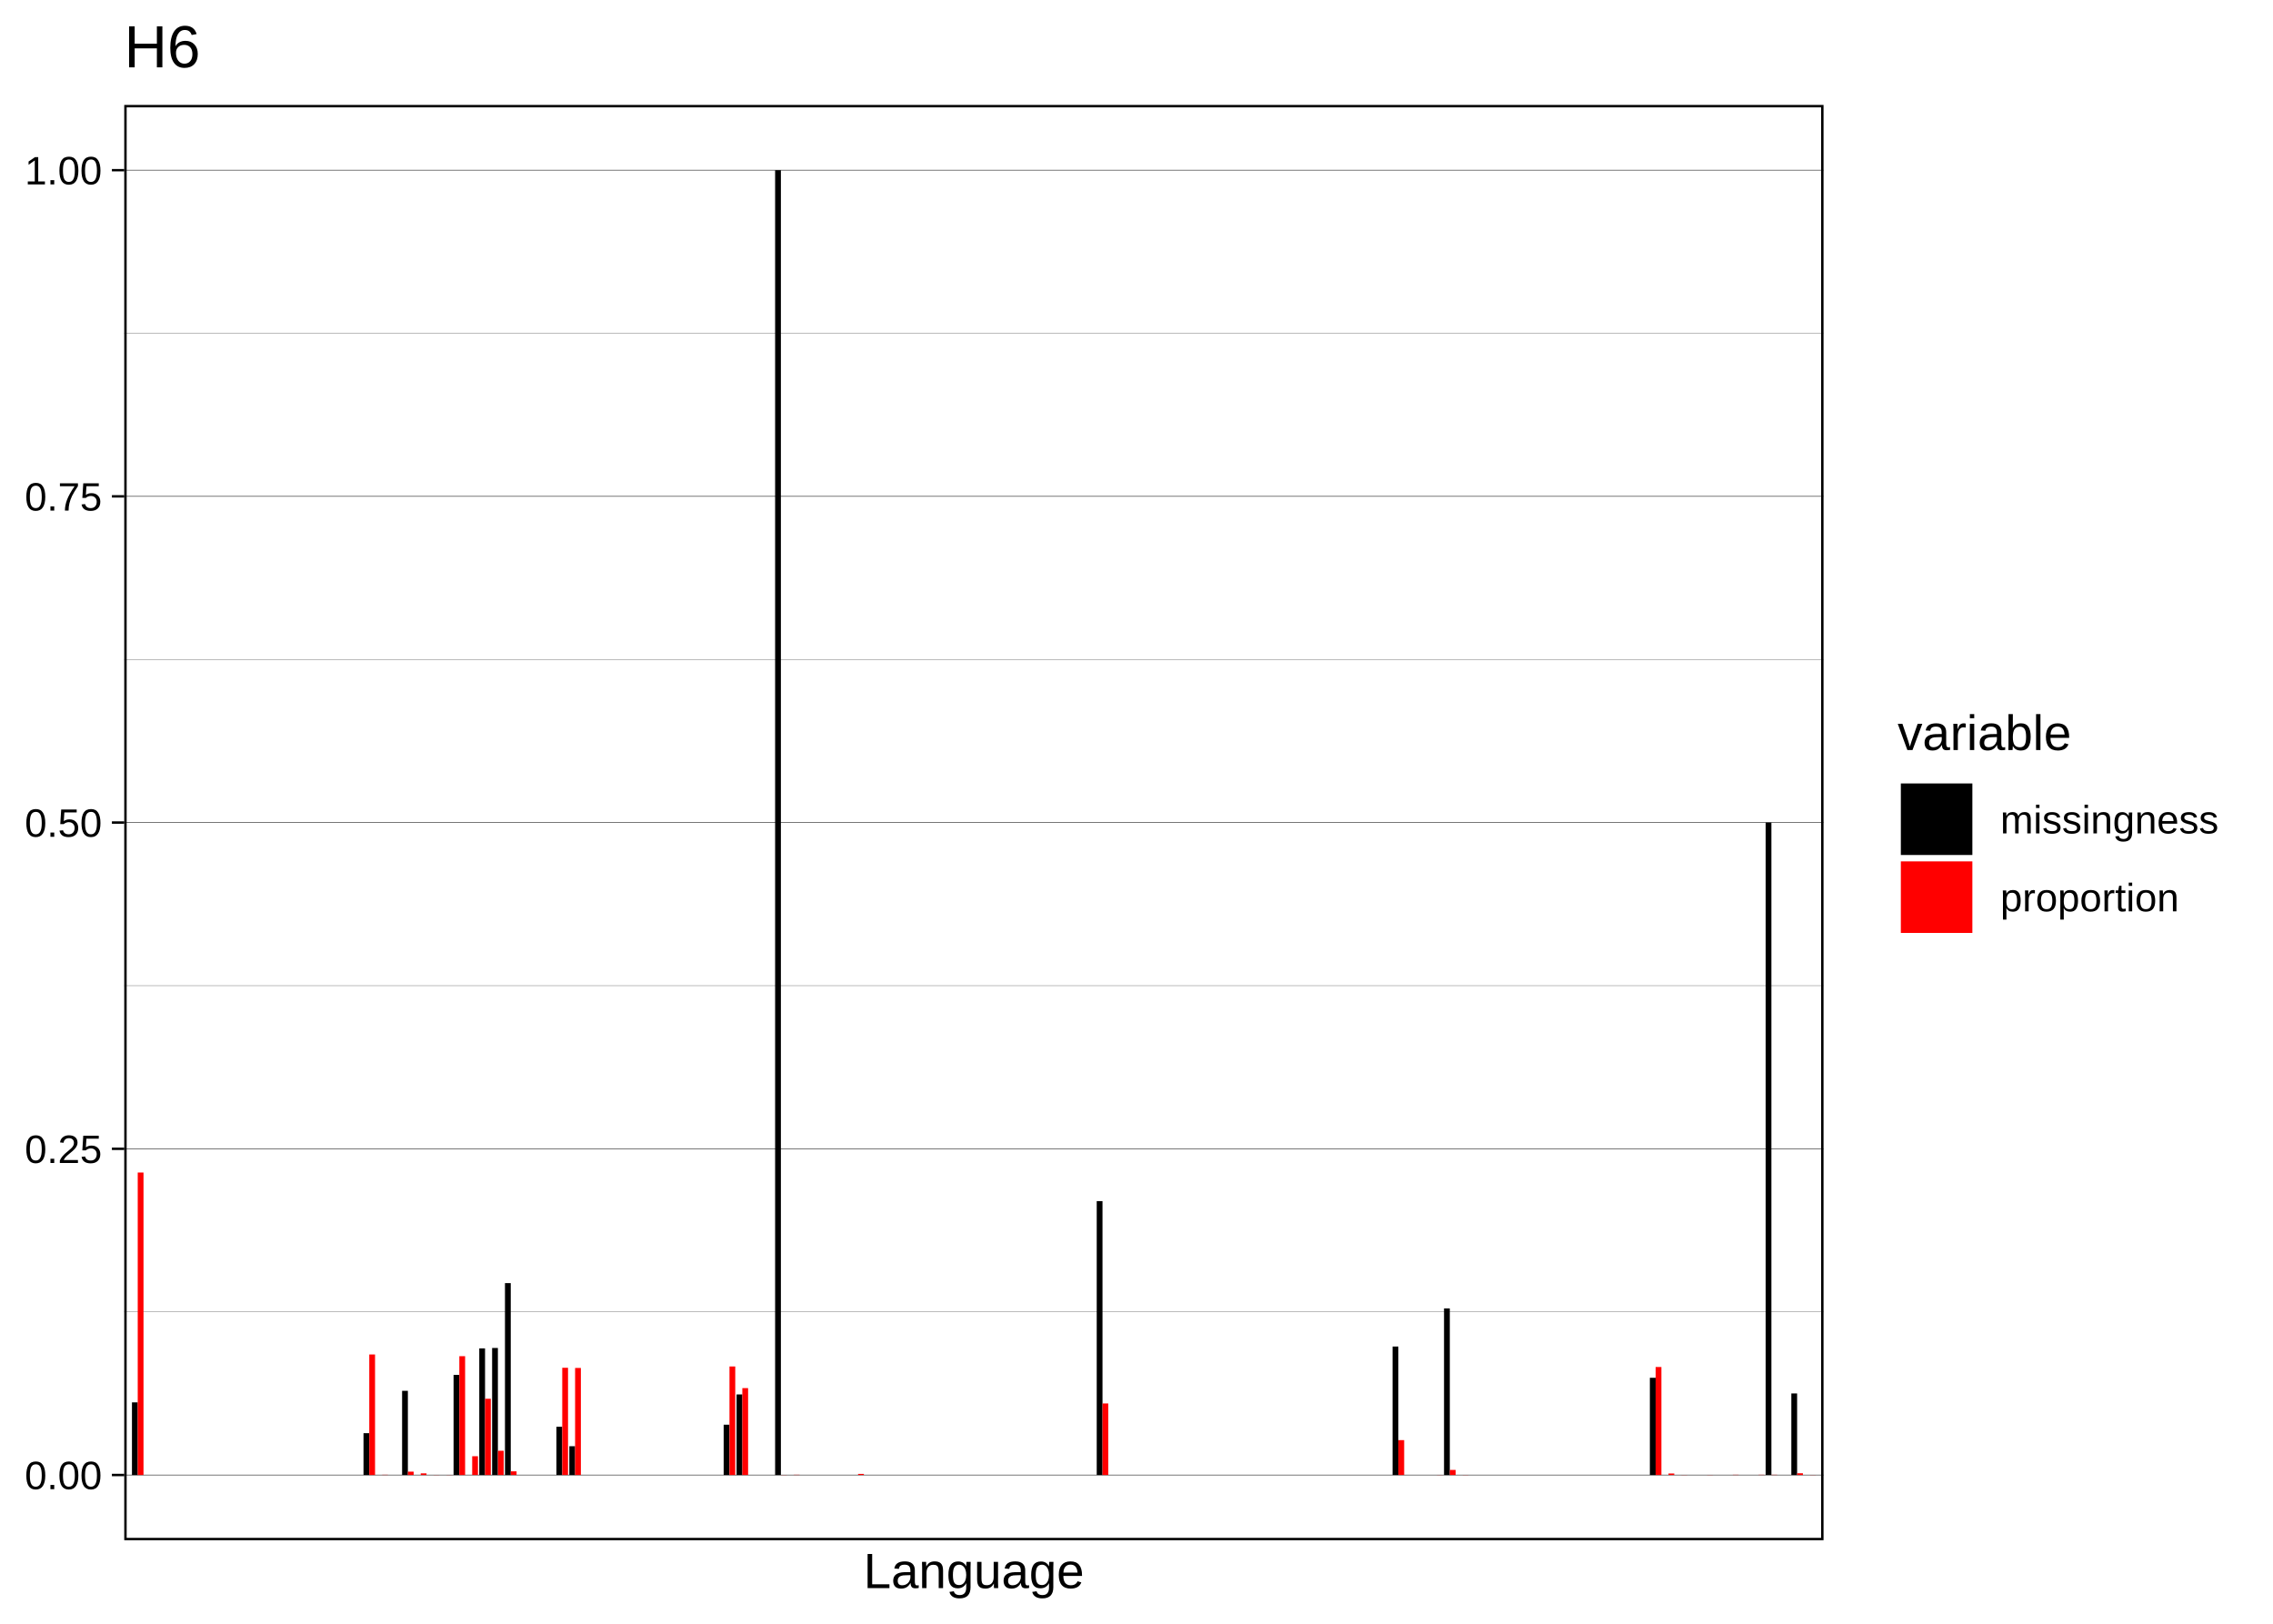
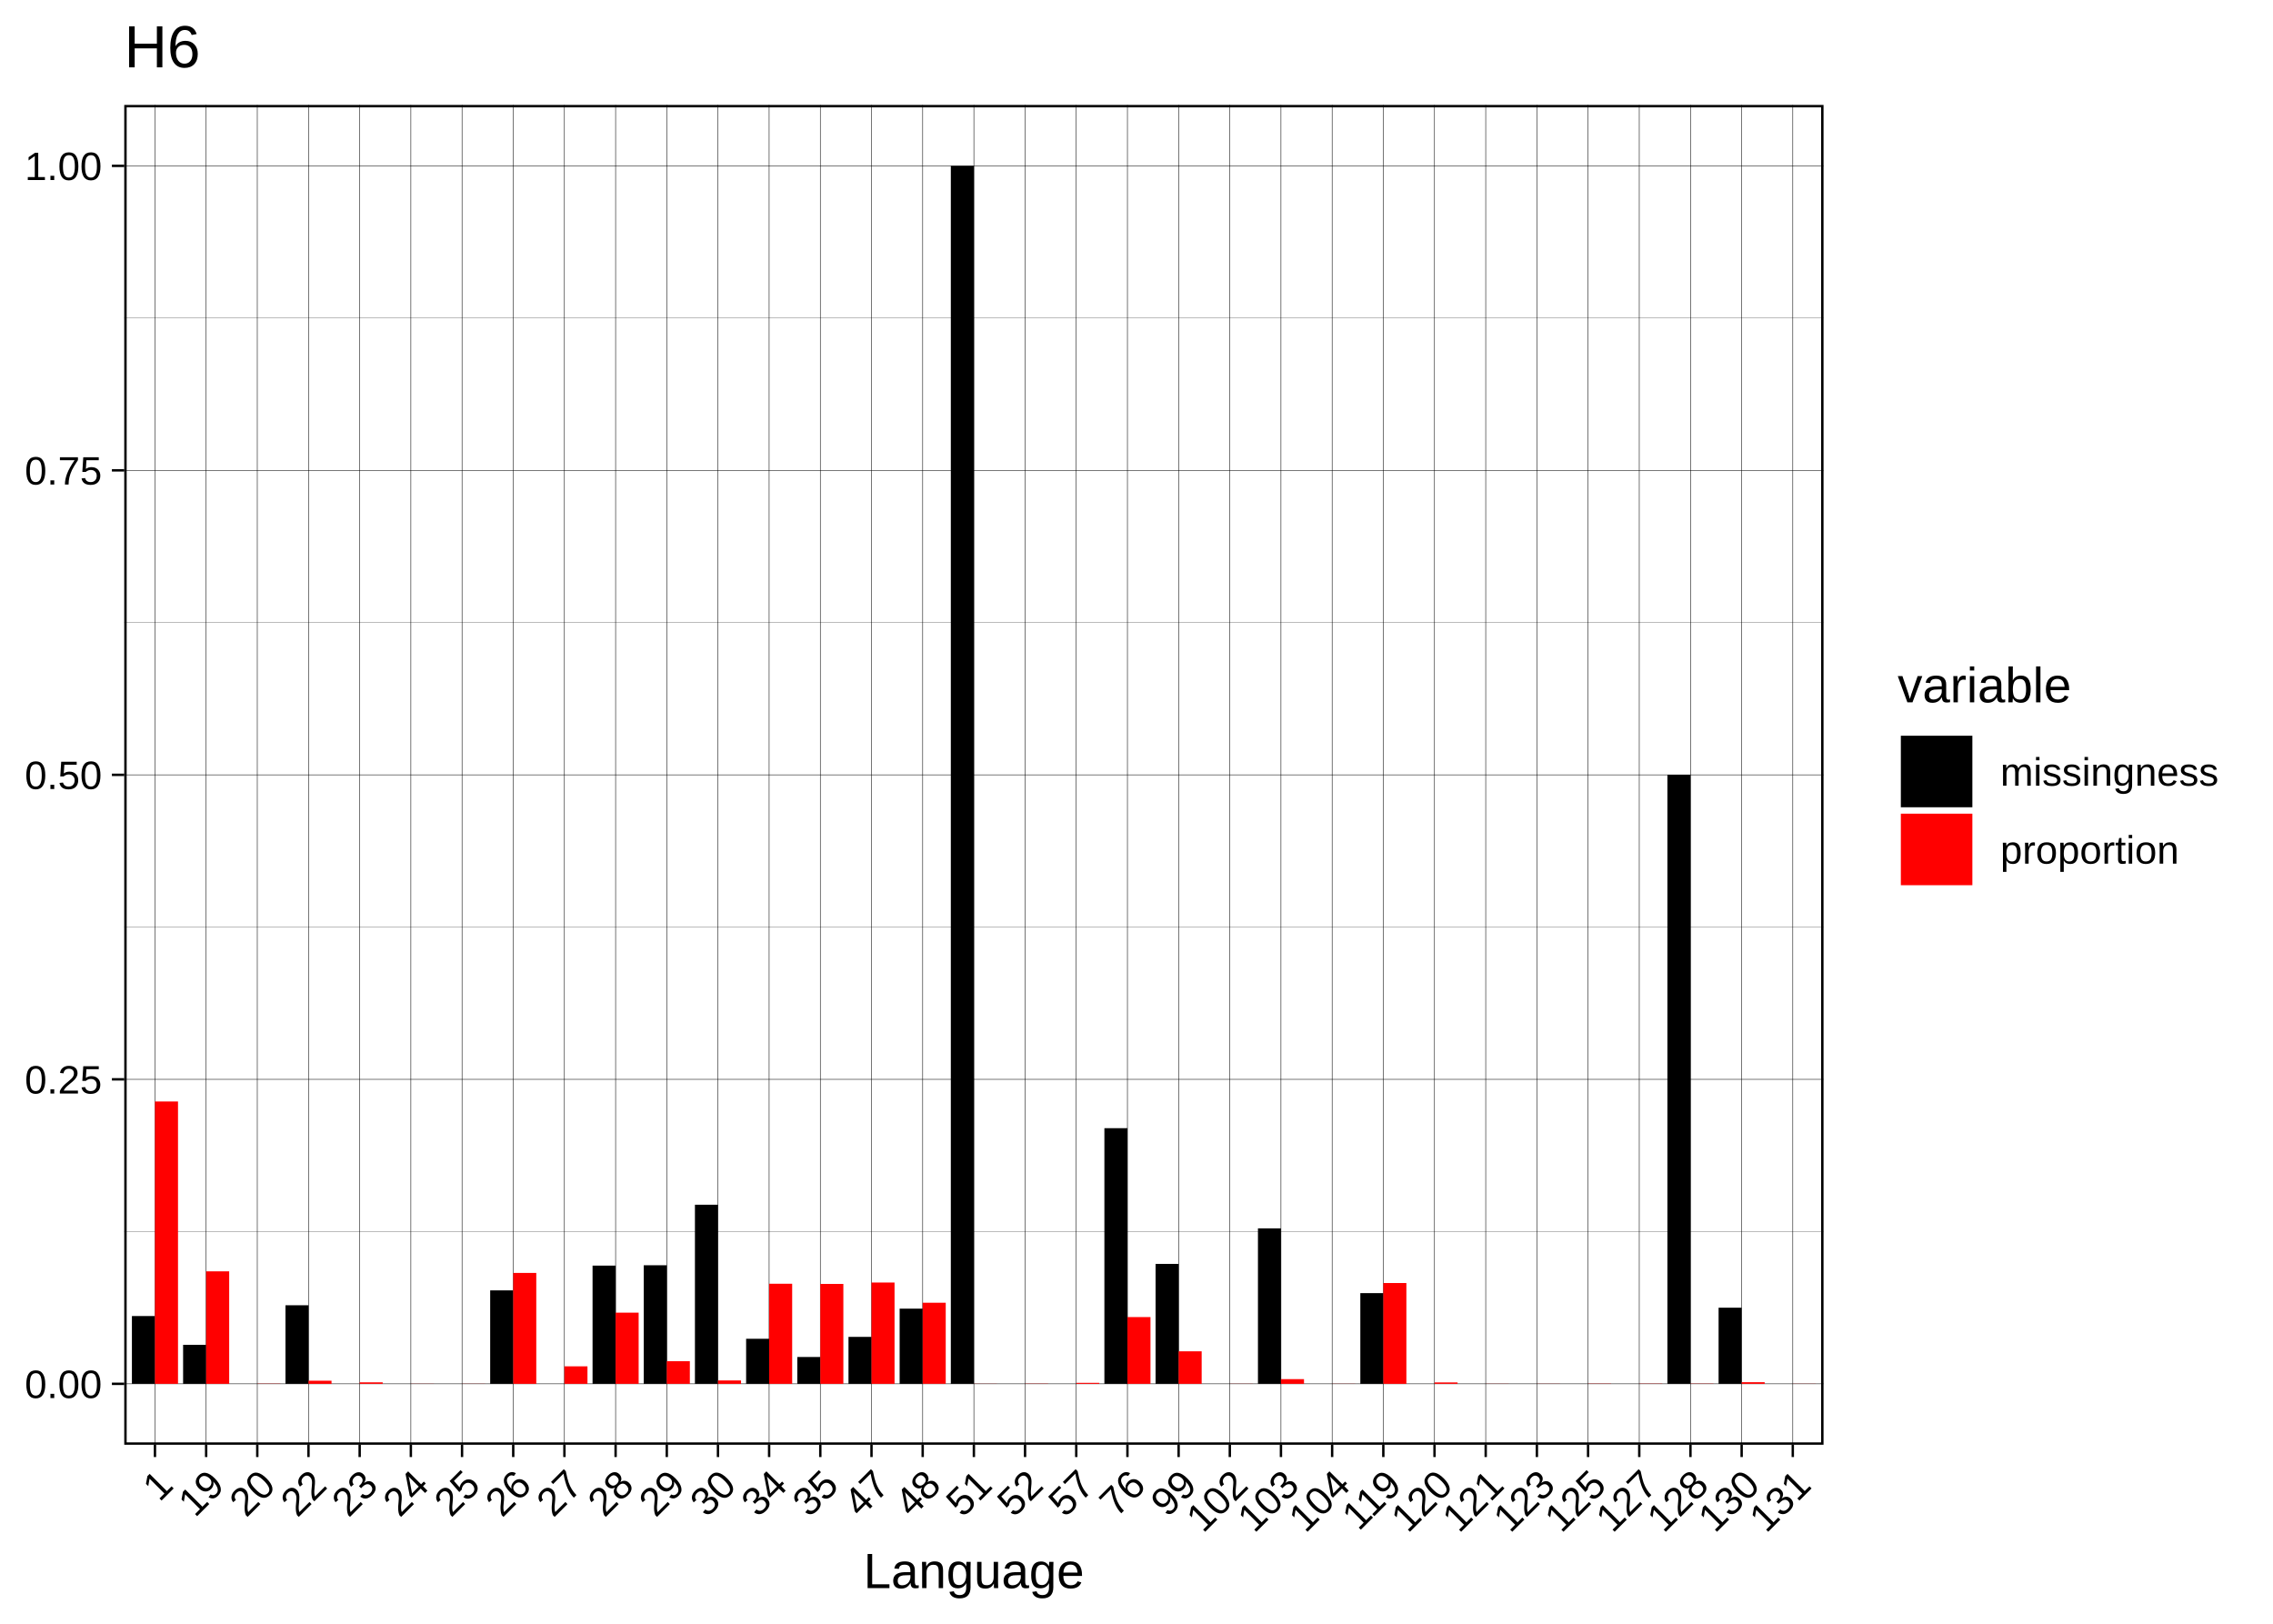
<svg xmlns="http://www.w3.org/2000/svg" class="svglite" width="504.00pt" height="360.00pt" viewBox="0 0 504.00 360.00">
  <defs>
    <style type="text/css">
    .svglite line, .svglite polyline, .svglite polygon, .svglite path, .svglite rect, .svglite circle {
      fill: none;
      stroke: #000000;
      stroke-linecap: round;
      stroke-linejoin: round;
      stroke-miterlimit: 10.00;
    }
    .svglite text {
      white-space: pre;
    }
  </style>
  </defs>
  <rect width="100%" height="100%" style="stroke: none; fill: #FFFFFF;" />
  <defs>
    <clipPath id="cpMC4wMHw1MDQuMDB8MC4wMHwzNjAuMDA=">
      <rect x="0.00" y="0.00" width="504.00" height="360.00" />
    </clipPath>
  </defs>
  <g clip-path="url(#cpMC4wMHw1MDQuMDB8MC4wMHwzNjAuMDA=)">
    <rect x="0" y="0.00" width="504.00" height="360.00" style="stroke-width: 1.07; stroke: #FFFFFF; fill: #FFFFFF;" />
  </g>
  <defs>
-     <clipPath id="cpMjcuNTV8NDA0LjMzfDIzLjI3fDM0MS40OA==">
-       <rect x="27.55" y="23.27" width="376.79" height="318.22" />
+     <clipPath id="cpMjcuNTV8NDA0LjMzfDIzLjI3fDMyMC4zMQ==">
+       <rect x="27.55" y="23.27" width="376.79" height="297.05" />
    </clipPath>
  </defs>
-   <g clip-path="url(#cpMjcuNTV8NDA0LjMzfDIzLjI3fDM0MS40OA==)">
-     <rect x="27.55" y="23.27" width="376.79" height="318.22" style="stroke-width: 1.07; stroke: none; fill: #FFFFFF;" />
-     <polyline points="27.55,290.86 404.33,290.86 " style="stroke-width: 0.053; stroke-linecap: butt;" />
-     <polyline points="27.55,218.54 404.33,218.54 " style="stroke-width: 0.053; stroke-linecap: butt;" />
-     <polyline points="27.55,146.21 404.33,146.21 " style="stroke-width: 0.053; stroke-linecap: butt;" />
-     <polyline points="27.55,73.89 404.33,73.89 " style="stroke-width: 0.053; stroke-linecap: butt;" />
-     <polyline points="27.55,327.02 404.33,327.02 " style="stroke-width: 0.11; stroke-linecap: butt;" />
-     <polyline points="27.55,254.70 404.33,254.70 " style="stroke-width: 0.11; stroke-linecap: butt;" />
-     <polyline points="27.55,182.37 404.33,182.37 " style="stroke-width: 0.11; stroke-linecap: butt;" />
-     <polyline points="27.55,110.05 404.33,110.05 " style="stroke-width: 0.11; stroke-linecap: butt;" />
-     <polyline points="27.55,37.73 404.33,37.73 " style="stroke-width: 0.11; stroke-linecap: butt;" />
-     <rect x="243.18" y="266.30" width="1.28" height="60.72" style="stroke-width: 1.07; stroke: none; stroke-linecap: butt; stroke-linejoin: miter; fill: #000000;" />
-     <rect x="308.78" y="298.54" width="1.28" height="28.48" style="stroke-width: 1.07; stroke: none; stroke-linecap: butt; stroke-linejoin: miter; fill: #000000;" />
-     <rect x="320.19" y="290.09" width="1.28" height="36.93" style="stroke-width: 1.07; stroke: none; stroke-linecap: butt; stroke-linejoin: miter; fill: #000000;" />
-     <rect x="29.26" y="310.92" width="1.28" height="16.10" style="stroke-width: 1.07; stroke: none; stroke-linecap: butt; stroke-linejoin: miter; fill: #000000;" />
-     <rect x="80.60" y="317.75" width="1.28" height="9.27" style="stroke-width: 1.07; stroke: none; stroke-linecap: butt; stroke-linejoin: miter; fill: #000000;" />
-     <rect x="371.53" y="327.02" width="1.28" height="0.00" style="stroke-width: 1.07; stroke: none; stroke-linecap: butt; stroke-linejoin: miter; fill: #000000;" />
-     <rect x="382.94" y="327.02" width="1.28" height="0.00" style="stroke-width: 1.07; stroke: none; stroke-linecap: butt; stroke-linejoin: miter; fill: #000000;" />
-     <rect x="92.01" y="327.02" width="1.28" height="0.00" style="stroke-width: 1.07; stroke: none; stroke-linecap: butt; stroke-linejoin: miter; fill: #000000;" />
-     <rect x="388.65" y="327.02" width="1.28" height="0.00" style="stroke-width: 1.07; stroke: none; stroke-linecap: butt; stroke-linejoin: miter; fill: #000000;" />
-     <rect x="377.24" y="327.02" width="1.28" height="0.00" style="stroke-width: 1.07; stroke: none; stroke-linecap: butt; stroke-linejoin: miter; fill: #000000;" />
-     <rect x="100.57" y="304.83" width="1.28" height="22.19" style="stroke-width: 1.07; stroke: none; stroke-linecap: butt; stroke-linejoin: miter; fill: #000000;" />
-     <rect x="174.73" y="327.02" width="1.28" height="0.00" style="stroke-width: 1.07; stroke: none; stroke-linecap: butt; stroke-linejoin: miter; fill: #000000;" />
-     <rect x="171.87" y="37.73" width="1.28" height="289.29" style="stroke-width: 1.07; stroke: none; stroke-linecap: butt; stroke-linejoin: miter; fill: #000000;" />
-     <rect x="391.50" y="182.37" width="1.28" height="144.64" style="stroke-width: 1.07; stroke: none; stroke-linecap: butt; stroke-linejoin: miter; fill: #000000;" />
-     <rect x="188.99" y="327.02" width="1.28" height="0.00" style="stroke-width: 1.07; stroke: none; stroke-linecap: butt; stroke-linejoin: miter; fill: #000000;" />
-     <rect x="323.04" y="327.02" width="1.28" height="0.00" style="stroke-width: 1.07; stroke: none; stroke-linecap: butt; stroke-linejoin: miter; fill: #000000;" />
-     <rect x="89.16" y="308.36" width="1.28" height="18.66" style="stroke-width: 1.07; stroke: none; stroke-linecap: butt; stroke-linejoin: miter; fill: #000000;" />
-     <rect x="397.20" y="308.94" width="1.28" height="18.08" style="stroke-width: 1.07; stroke: none; stroke-linecap: butt; stroke-linejoin: miter; fill: #000000;" />
-     <rect x="400.06" y="327.02" width="1.28" height="0.00" style="stroke-width: 1.07; stroke: none; stroke-linecap: butt; stroke-linejoin: miter; fill: #000000;" />
-     <rect x="97.71" y="327.02" width="1.28" height="0.00" style="stroke-width: 1.07; stroke: none; stroke-linecap: butt; stroke-linejoin: miter; fill: #000000;" />
-     <rect x="94.86" y="327.02" width="1.28" height="0.00" style="stroke-width: 1.07; stroke: none; stroke-linecap: butt; stroke-linejoin: miter; fill: #000000;" />
-     <rect x="83.45" y="327.02" width="1.28" height="0.00" style="stroke-width: 1.07; stroke: none; stroke-linecap: butt; stroke-linejoin: miter; fill: #000000;" />
-     <rect x="317.34" y="327.02" width="1.28" height="0.00" style="stroke-width: 1.07; stroke: none; stroke-linecap: butt; stroke-linejoin: miter; fill: #000000;" />
-     <rect x="368.68" y="327.02" width="1.28" height="0.00" style="stroke-width: 1.07; stroke: none; stroke-linecap: butt; stroke-linejoin: miter; fill: #000000;" />
-     <rect x="365.83" y="305.47" width="1.28" height="21.55" style="stroke-width: 1.07; stroke: none; stroke-linecap: butt; stroke-linejoin: miter; fill: #000000;" />
-     <rect x="160.46" y="315.87" width="1.28" height="11.15" style="stroke-width: 1.07; stroke: none; stroke-linecap: butt; stroke-linejoin: miter; fill: #000000;" />
-     <rect x="103.42" y="327.02" width="1.28" height="0.00" style="stroke-width: 1.07; stroke: none; stroke-linecap: butt; stroke-linejoin: miter; fill: #000000;" />
-     <rect x="163.32" y="309.16" width="1.28" height="17.86" style="stroke-width: 1.07; stroke: none; stroke-linecap: butt; stroke-linejoin: miter; fill: #000000;" />
-     <rect x="106.27" y="298.95" width="1.28" height="28.07" style="stroke-width: 1.07; stroke: none; stroke-linecap: butt; stroke-linejoin: miter; fill: #000000;" />
-     <rect x="109.12" y="298.86" width="1.28" height="28.16" style="stroke-width: 1.07; stroke: none; stroke-linecap: butt; stroke-linejoin: miter; fill: #000000;" />
-     <rect x="111.97" y="284.48" width="1.28" height="42.54" style="stroke-width: 1.07; stroke: none; stroke-linecap: butt; stroke-linejoin: miter; fill: #000000;" />
-     <rect x="123.38" y="316.32" width="1.28" height="10.70" style="stroke-width: 1.07; stroke: none; stroke-linecap: butt; stroke-linejoin: miter; fill: #000000;" />
-     <rect x="126.24" y="320.64" width="1.28" height="6.38" style="stroke-width: 1.07; stroke: none; stroke-linecap: butt; stroke-linejoin: miter; fill: #000000;" />
-     <rect x="244.46" y="311.16" width="1.28" height="15.86" style="stroke-width: 1.07; stroke: none; stroke-linecap: butt; stroke-linejoin: miter; fill: #FF0000;" />
-     <rect x="310.07" y="319.29" width="1.28" height="7.73" style="stroke-width: 1.07; stroke: none; stroke-linecap: butt; stroke-linejoin: miter; fill: #FF0000;" />
-     <rect x="321.48" y="325.90" width="1.28" height="1.12" style="stroke-width: 1.07; stroke: none; stroke-linecap: butt; stroke-linejoin: miter; fill: #FF0000;" />
-     <rect x="30.54" y="259.96" width="1.28" height="67.06" style="stroke-width: 1.07; stroke: none; stroke-linecap: butt; stroke-linejoin: miter; fill: #FF0000;" />
-     <rect x="81.88" y="300.30" width="1.28" height="26.72" style="stroke-width: 1.07; stroke: none; stroke-linecap: butt; stroke-linejoin: miter; fill: #FF0000;" />
-     <rect x="372.82" y="327.00" width="1.28" height="0.024" style="stroke-width: 1.07; stroke: none; stroke-linecap: butt; stroke-linejoin: miter; fill: #FF0000;" />
-     <rect x="384.23" y="326.97" width="1.28" height="0.048" style="stroke-width: 1.07; stroke: none; stroke-linecap: butt; stroke-linejoin: miter; fill: #FF0000;" />
-     <rect x="93.29" y="326.66" width="1.28" height="0.36" style="stroke-width: 1.07; stroke: none; stroke-linecap: butt; stroke-linejoin: miter; fill: #FF0000;" />
-     <rect x="389.93" y="326.97" width="1.28" height="0.048" style="stroke-width: 1.07; stroke: none; stroke-linecap: butt; stroke-linejoin: miter; fill: #FF0000;" />
-     <rect x="378.52" y="327.00" width="1.28" height="0.024" style="stroke-width: 1.07; stroke: none; stroke-linecap: butt; stroke-linejoin: miter; fill: #FF0000;" />
-     <rect x="101.85" y="300.68" width="1.28" height="26.34" style="stroke-width: 1.07; stroke: none; stroke-linecap: butt; stroke-linejoin: miter; fill: #FF0000;" />
-     <rect x="176.01" y="326.97" width="1.28" height="0.048" style="stroke-width: 1.07; stroke: none; stroke-linecap: butt; stroke-linejoin: miter; fill: #FF0000;" />
-     <rect x="173.16" y="327.00" width="1.28" height="0.024" style="stroke-width: 1.07; stroke: none; stroke-linecap: butt; stroke-linejoin: miter; fill: #FF0000;" />
-     <rect x="392.78" y="326.97" width="1.28" height="0.048" style="stroke-width: 1.07; stroke: none; stroke-linecap: butt; stroke-linejoin: miter; fill: #FF0000;" />
-     <rect x="190.27" y="326.78" width="1.28" height="0.24" style="stroke-width: 1.07; stroke: none; stroke-linecap: butt; stroke-linejoin: miter; fill: #FF0000;" />
-     <rect x="324.33" y="327.00" width="1.28" height="0.024" style="stroke-width: 1.07; stroke: none; stroke-linecap: butt; stroke-linejoin: miter; fill: #FF0000;" />
-     <rect x="90.44" y="326.28" width="1.28" height="0.74" style="stroke-width: 1.07; stroke: none; stroke-linecap: butt; stroke-linejoin: miter; fill: #FF0000;" />
-     <rect x="398.49" y="326.64" width="1.28" height="0.38" style="stroke-width: 1.07; stroke: none; stroke-linecap: butt; stroke-linejoin: miter; fill: #FF0000;" />
-     <rect x="401.34" y="327.00" width="1.28" height="0.024" style="stroke-width: 1.07; stroke: none; stroke-linecap: butt; stroke-linejoin: miter; fill: #FF0000;" />
-     <rect x="99.00" y="327.00" width="1.28" height="0.024" style="stroke-width: 1.07; stroke: none; stroke-linecap: butt; stroke-linejoin: miter; fill: #FF0000;" />
-     <rect x="96.14" y="327.00" width="1.28" height="0.024" style="stroke-width: 1.07; stroke: none; stroke-linecap: butt; stroke-linejoin: miter; fill: #FF0000;" />
-     <rect x="84.74" y="326.97" width="1.28" height="0.048" style="stroke-width: 1.07; stroke: none; stroke-linecap: butt; stroke-linejoin: miter; fill: #FF0000;" />
-     <rect x="318.62" y="327.00" width="1.28" height="0.024" style="stroke-width: 1.07; stroke: none; stroke-linecap: butt; stroke-linejoin: miter; fill: #FF0000;" />
-     <rect x="369.96" y="326.69" width="1.28" height="0.33" style="stroke-width: 1.07; stroke: none; stroke-linecap: butt; stroke-linejoin: miter; fill: #FF0000;" />
-     <rect x="367.11" y="303.08" width="1.28" height="23.94" style="stroke-width: 1.07; stroke: none; stroke-linecap: butt; stroke-linejoin: miter; fill: #FF0000;" />
-     <rect x="161.75" y="302.96" width="1.28" height="24.06" style="stroke-width: 1.07; stroke: none; stroke-linecap: butt; stroke-linejoin: miter; fill: #FF0000;" />
-     <rect x="104.70" y="322.86" width="1.28" height="4.16" style="stroke-width: 1.07; stroke: none; stroke-linecap: butt; stroke-linejoin: miter; fill: #FF0000;" />
-     <rect x="164.60" y="307.76" width="1.28" height="19.26" style="stroke-width: 1.07; stroke: none; stroke-linecap: butt; stroke-linejoin: miter; fill: #FF0000;" />
-     <rect x="107.55" y="310.12" width="1.28" height="16.90" style="stroke-width: 1.07; stroke: none; stroke-linecap: butt; stroke-linejoin: miter; fill: #FF0000;" />
-     <rect x="110.41" y="321.65" width="1.28" height="5.37" style="stroke-width: 1.07; stroke: none; stroke-linecap: butt; stroke-linejoin: miter; fill: #FF0000;" />
-     <rect x="113.26" y="326.21" width="1.28" height="0.81" style="stroke-width: 1.07; stroke: none; stroke-linecap: butt; stroke-linejoin: miter; fill: #FF0000;" />
-     <rect x="124.67" y="303.25" width="1.28" height="23.77" style="stroke-width: 1.07; stroke: none; stroke-linecap: butt; stroke-linejoin: miter; fill: #FF0000;" />
-     <rect x="127.52" y="303.29" width="1.28" height="23.73" style="stroke-width: 1.07; stroke: none; stroke-linecap: butt; stroke-linejoin: miter; fill: #FF0000;" />
-     <rect x="27.55" y="23.27" width="376.79" height="318.22" style="stroke-width: 1.07;" />
+   <g clip-path="url(#cpMjcuNTV8NDA0LjMzfDIzLjI3fDMyMC4zMQ==)">
+     <rect x="27.55" y="23.27" width="376.79" height="297.05" style="stroke-width: 1.07; stroke: none; fill: #FFFFFF;" />
+     <polyline points="27.55,273.05 404.33,273.05 " style="stroke-width: 0.053; stroke-linecap: butt;" />
+     <polyline points="27.55,205.54 404.33,205.54 " style="stroke-width: 0.053; stroke-linecap: butt;" />
+     <polyline points="27.55,138.03 404.33,138.03 " style="stroke-width: 0.053; stroke-linecap: butt;" />
+     <polyline points="27.55,70.52 404.33,70.52 " style="stroke-width: 0.053; stroke-linecap: butt;" />
+     <polyline points="27.55,306.81 404.33,306.81 " style="stroke-width: 0.11; stroke-linecap: butt;" />
+     <polyline points="27.55,239.30 404.33,239.30 " style="stroke-width: 0.11; stroke-linecap: butt;" />
+     <polyline points="27.55,171.79 404.33,171.79 " style="stroke-width: 0.11; stroke-linecap: butt;" />
+     <polyline points="27.55,104.28 404.33,104.28 " style="stroke-width: 0.11; stroke-linecap: butt;" />
+     <polyline points="27.55,36.77 404.33,36.77 " style="stroke-width: 0.11; stroke-linecap: butt;" />
+     <polyline points="34.36,320.31 34.36,23.27 " style="stroke-width: 0.11; stroke-linecap: butt;" />
+     <polyline points="45.71,320.31 45.71,23.27 " style="stroke-width: 0.11; stroke-linecap: butt;" />
+     <polyline points="57.05,320.31 57.05,23.27 " style="stroke-width: 0.11; stroke-linecap: butt;" />
+     <polyline points="68.40,320.31 68.40,23.27 " style="stroke-width: 0.11; stroke-linecap: butt;" />
+     <polyline points="79.75,320.31 79.75,23.27 " style="stroke-width: 0.11; stroke-linecap: butt;" />
+     <polyline points="91.10,320.31 91.10,23.27 " style="stroke-width: 0.11; stroke-linecap: butt;" />
+     <polyline points="102.45,320.31 102.45,23.27 " style="stroke-width: 0.11; stroke-linecap: butt;" />
+     <polyline points="113.80,320.31 113.80,23.27 " style="stroke-width: 0.11; stroke-linecap: butt;" />
+     <polyline points="125.15,320.31 125.15,23.27 " style="stroke-width: 0.11; stroke-linecap: butt;" />
+     <polyline points="136.50,320.31 136.50,23.27 " style="stroke-width: 0.11; stroke-linecap: butt;" />
+     <polyline points="147.85,320.31 147.85,23.27 " style="stroke-width: 0.11; stroke-linecap: butt;" />
+     <polyline points="159.20,320.31 159.20,23.27 " style="stroke-width: 0.11; stroke-linecap: butt;" />
+     <polyline points="170.54,320.31 170.54,23.27 " style="stroke-width: 0.11; stroke-linecap: butt;" />
+     <polyline points="181.89,320.31 181.89,23.27 " style="stroke-width: 0.11; stroke-linecap: butt;" />
+     <polyline points="193.24,320.31 193.24,23.27 " style="stroke-width: 0.11; stroke-linecap: butt;" />
+     <polyline points="204.59,320.31 204.59,23.27 " style="stroke-width: 0.11; stroke-linecap: butt;" />
+     <polyline points="215.94,320.31 215.94,23.27 " style="stroke-width: 0.11; stroke-linecap: butt;" />
+     <polyline points="227.29,320.31 227.29,23.27 " style="stroke-width: 0.11; stroke-linecap: butt;" />
+     <polyline points="238.64,320.31 238.64,23.27 " style="stroke-width: 0.11; stroke-linecap: butt;" />
+     <polyline points="249.99,320.31 249.99,23.27 " style="stroke-width: 0.11; stroke-linecap: butt;" />
+     <polyline points="261.34,320.31 261.34,23.27 " style="stroke-width: 0.11; stroke-linecap: butt;" />
+     <polyline points="272.69,320.31 272.69,23.27 " style="stroke-width: 0.11; stroke-linecap: butt;" />
+     <polyline points="284.03,320.31 284.03,23.27 " style="stroke-width: 0.11; stroke-linecap: butt;" />
+     <polyline points="295.38,320.31 295.38,23.27 " style="stroke-width: 0.11; stroke-linecap: butt;" />
+     <polyline points="306.73,320.31 306.73,23.27 " style="stroke-width: 0.11; stroke-linecap: butt;" />
+     <polyline points="318.08,320.31 318.08,23.27 " style="stroke-width: 0.11; stroke-linecap: butt;" />
+     <polyline points="329.43,320.31 329.43,23.27 " style="stroke-width: 0.11; stroke-linecap: butt;" />
+     <polyline points="340.78,320.31 340.78,23.27 " style="stroke-width: 0.11; stroke-linecap: butt;" />
+     <polyline points="352.13,320.31 352.13,23.27 " style="stroke-width: 0.11; stroke-linecap: butt;" />
+     <polyline points="363.48,320.31 363.48,23.27 " style="stroke-width: 0.11; stroke-linecap: butt;" />
+     <polyline points="374.83,320.31 374.83,23.27 " style="stroke-width: 0.11; stroke-linecap: butt;" />
+     <polyline points="386.18,320.31 386.18,23.27 " style="stroke-width: 0.11; stroke-linecap: butt;" />
+     <polyline points="397.52,320.31 397.52,23.27 " style="stroke-width: 0.11; stroke-linecap: butt;" />
+     <rect x="244.88" y="250.13" width="5.11" height="56.68" style="stroke-width: 1.07; stroke: none; stroke-linecap: butt; stroke-linejoin: miter; fill: #000000;" />
+     <rect x="256.23" y="280.22" width="5.11" height="26.59" style="stroke-width: 1.07; stroke: none; stroke-linecap: butt; stroke-linejoin: miter; fill: #000000;" />
+     <rect x="278.93" y="272.34" width="5.11" height="34.47" style="stroke-width: 1.07; stroke: none; stroke-linecap: butt; stroke-linejoin: miter; fill: #000000;" />
+     <rect x="29.25" y="291.78" width="5.11" height="15.03" style="stroke-width: 1.07; stroke: none; stroke-linecap: butt; stroke-linejoin: miter; fill: #000000;" />
+     <rect x="40.60" y="298.16" width="5.11" height="8.65" style="stroke-width: 1.07; stroke: none; stroke-linecap: butt; stroke-linejoin: miter; fill: #000000;" />
+     <rect x="324.32" y="306.81" width="5.11" height="0.00" style="stroke-width: 1.07; stroke: none; stroke-linecap: butt; stroke-linejoin: miter; fill: #000000;" />
+     <rect x="347.02" y="306.81" width="5.11" height="0.00" style="stroke-width: 1.07; stroke: none; stroke-linecap: butt; stroke-linejoin: miter; fill: #000000;" />
+     <rect x="74.65" y="306.81" width="5.11" height="0.00" style="stroke-width: 1.07; stroke: none; stroke-linecap: butt; stroke-linejoin: miter; fill: #000000;" />
+     <rect x="358.37" y="306.81" width="5.11" height="0.00" style="stroke-width: 1.07; stroke: none; stroke-linecap: butt; stroke-linejoin: miter; fill: #000000;" />
+     <rect x="335.67" y="306.81" width="5.11" height="0.00" style="stroke-width: 1.07; stroke: none; stroke-linecap: butt; stroke-linejoin: miter; fill: #000000;" />
+     <rect x="108.69" y="286.09" width="5.11" height="20.72" style="stroke-width: 1.07; stroke: none; stroke-linecap: butt; stroke-linejoin: miter; fill: #000000;" />
+     <rect x="222.18" y="306.81" width="5.11" height="0.00" style="stroke-width: 1.07; stroke: none; stroke-linecap: butt; stroke-linejoin: miter; fill: #000000;" />
+     <rect x="210.83" y="36.77" width="5.11" height="270.04" style="stroke-width: 1.07; stroke: none; stroke-linecap: butt; stroke-linejoin: miter; fill: #000000;" />
+     <rect x="369.72" y="171.79" width="5.11" height="135.02" style="stroke-width: 1.07; stroke: none; stroke-linecap: butt; stroke-linejoin: miter; fill: #000000;" />
+     <rect x="233.53" y="306.81" width="5.11" height="0.00" style="stroke-width: 1.07; stroke: none; stroke-linecap: butt; stroke-linejoin: miter; fill: #000000;" />
+     <rect x="290.28" y="306.81" width="5.11" height="0.00" style="stroke-width: 1.07; stroke: none; stroke-linecap: butt; stroke-linejoin: miter; fill: #000000;" />
+     <rect x="63.30" y="289.39" width="5.11" height="17.42" style="stroke-width: 1.07; stroke: none; stroke-linecap: butt; stroke-linejoin: miter; fill: #000000;" />
+     <rect x="381.07" y="289.93" width="5.11" height="16.88" style="stroke-width: 1.07; stroke: none; stroke-linecap: butt; stroke-linejoin: miter; fill: #000000;" />
+     <rect x="392.42" y="306.81" width="5.11" height="0.00" style="stroke-width: 1.07; stroke: none; stroke-linecap: butt; stroke-linejoin: miter; fill: #000000;" />
+     <rect x="97.34" y="306.81" width="5.11" height="0.00" style="stroke-width: 1.07; stroke: none; stroke-linecap: butt; stroke-linejoin: miter; fill: #000000;" />
+     <rect x="85.99" y="306.81" width="5.11" height="0.00" style="stroke-width: 1.07; stroke: none; stroke-linecap: butt; stroke-linejoin: miter; fill: #000000;" />
+     <rect x="51.95" y="306.81" width="5.11" height="0.00" style="stroke-width: 1.07; stroke: none; stroke-linecap: butt; stroke-linejoin: miter; fill: #000000;" />
+     <rect x="267.58" y="306.81" width="5.11" height="0.00" style="stroke-width: 1.07; stroke: none; stroke-linecap: butt; stroke-linejoin: miter; fill: #000000;" />
+     <rect x="312.97" y="306.81" width="5.11" height="0.00" style="stroke-width: 1.07; stroke: none; stroke-linecap: butt; stroke-linejoin: miter; fill: #000000;" />
+     <rect x="301.63" y="286.70" width="5.11" height="20.11" style="stroke-width: 1.07; stroke: none; stroke-linecap: butt; stroke-linejoin: miter; fill: #000000;" />
+     <rect x="188.14" y="296.40" width="5.11" height="10.41" style="stroke-width: 1.07; stroke: none; stroke-linecap: butt; stroke-linejoin: miter; fill: #000000;" />
+     <rect x="120.04" y="306.81" width="5.11" height="0.00" style="stroke-width: 1.07; stroke: none; stroke-linecap: butt; stroke-linejoin: miter; fill: #000000;" />
+     <rect x="199.48" y="290.14" width="5.11" height="16.67" style="stroke-width: 1.07; stroke: none; stroke-linecap: butt; stroke-linejoin: miter; fill: #000000;" />
+     <rect x="131.39" y="280.60" width="5.11" height="26.21" style="stroke-width: 1.07; stroke: none; stroke-linecap: butt; stroke-linejoin: miter; fill: #000000;" />
+     <rect x="142.74" y="280.52" width="5.11" height="26.29" style="stroke-width: 1.07; stroke: none; stroke-linecap: butt; stroke-linejoin: miter; fill: #000000;" />
+     <rect x="154.09" y="267.10" width="5.11" height="39.71" style="stroke-width: 1.07; stroke: none; stroke-linecap: butt; stroke-linejoin: miter; fill: #000000;" />
+     <rect x="165.44" y="296.82" width="5.11" height="9.99" style="stroke-width: 1.07; stroke: none; stroke-linecap: butt; stroke-linejoin: miter; fill: #000000;" />
+     <rect x="176.79" y="300.86" width="5.11" height="5.95" style="stroke-width: 1.07; stroke: none; stroke-linecap: butt; stroke-linejoin: miter; fill: #000000;" />
+     <rect x="249.99" y="292.01" width="5.11" height="14.80" style="stroke-width: 1.07; stroke: none; stroke-linecap: butt; stroke-linejoin: miter; fill: #FF0000;" />
+     <rect x="261.34" y="299.60" width="5.11" height="7.21" style="stroke-width: 1.07; stroke: none; stroke-linecap: butt; stroke-linejoin: miter; fill: #FF0000;" />
+     <rect x="284.03" y="305.77" width="5.11" height="1.04" style="stroke-width: 1.07; stroke: none; stroke-linecap: butt; stroke-linejoin: miter; fill: #FF0000;" />
+     <rect x="34.36" y="244.21" width="5.11" height="62.60" style="stroke-width: 1.07; stroke: none; stroke-linecap: butt; stroke-linejoin: miter; fill: #FF0000;" />
+     <rect x="45.71" y="281.87" width="5.11" height="24.94" style="stroke-width: 1.07; stroke: none; stroke-linecap: butt; stroke-linejoin: miter; fill: #FF0000;" />
+     <rect x="329.43" y="306.79" width="5.11" height="0.022" style="stroke-width: 1.07; stroke: none; stroke-linecap: butt; stroke-linejoin: miter; fill: #FF0000;" />
+     <rect x="352.13" y="306.77" width="5.11" height="0.044" style="stroke-width: 1.07; stroke: none; stroke-linecap: butt; stroke-linejoin: miter; fill: #FF0000;" />
+     <rect x="79.75" y="306.48" width="5.11" height="0.33" style="stroke-width: 1.07; stroke: none; stroke-linecap: butt; stroke-linejoin: miter; fill: #FF0000;" />
+     <rect x="363.48" y="306.77" width="5.11" height="0.044" style="stroke-width: 1.07; stroke: none; stroke-linecap: butt; stroke-linejoin: miter; fill: #FF0000;" />
+     <rect x="340.78" y="306.79" width="5.11" height="0.022" style="stroke-width: 1.07; stroke: none; stroke-linecap: butt; stroke-linejoin: miter; fill: #FF0000;" />
+     <rect x="113.80" y="282.22" width="5.11" height="24.59" style="stroke-width: 1.07; stroke: none; stroke-linecap: butt; stroke-linejoin: miter; fill: #FF0000;" />
+     <rect x="227.29" y="306.77" width="5.11" height="0.044" style="stroke-width: 1.07; stroke: none; stroke-linecap: butt; stroke-linejoin: miter; fill: #FF0000;" />
+     <rect x="215.94" y="306.79" width="5.11" height="0.022" style="stroke-width: 1.07; stroke: none; stroke-linecap: butt; stroke-linejoin: miter; fill: #FF0000;" />
+     <rect x="374.83" y="306.77" width="5.11" height="0.044" style="stroke-width: 1.07; stroke: none; stroke-linecap: butt; stroke-linejoin: miter; fill: #FF0000;" />
+     <rect x="238.64" y="306.59" width="5.11" height="0.22" style="stroke-width: 1.07; stroke: none; stroke-linecap: butt; stroke-linejoin: miter; fill: #FF0000;" />
+     <rect x="295.38" y="306.79" width="5.11" height="0.022" style="stroke-width: 1.07; stroke: none; stroke-linecap: butt; stroke-linejoin: miter; fill: #FF0000;" />
+     <rect x="68.40" y="306.12" width="5.11" height="0.69" style="stroke-width: 1.07; stroke: none; stroke-linecap: butt; stroke-linejoin: miter; fill: #FF0000;" />
+     <rect x="386.18" y="306.45" width="5.11" height="0.36" style="stroke-width: 1.07; stroke: none; stroke-linecap: butt; stroke-linejoin: miter; fill: #FF0000;" />
+     <rect x="397.52" y="306.79" width="5.11" height="0.022" style="stroke-width: 1.07; stroke: none; stroke-linecap: butt; stroke-linejoin: miter; fill: #FF0000;" />
+     <rect x="102.45" y="306.79" width="5.11" height="0.022" style="stroke-width: 1.07; stroke: none; stroke-linecap: butt; stroke-linejoin: miter; fill: #FF0000;" />
+     <rect x="91.10" y="306.79" width="5.11" height="0.022" style="stroke-width: 1.07; stroke: none; stroke-linecap: butt; stroke-linejoin: miter; fill: #FF0000;" />
+     <rect x="57.05" y="306.77" width="5.11" height="0.044" style="stroke-width: 1.07; stroke: none; stroke-linecap: butt; stroke-linejoin: miter; fill: #FF0000;" />
+     <rect x="272.69" y="306.79" width="5.11" height="0.022" style="stroke-width: 1.07; stroke: none; stroke-linecap: butt; stroke-linejoin: miter; fill: #FF0000;" />
+     <rect x="318.08" y="306.50" width="5.11" height="0.31" style="stroke-width: 1.07; stroke: none; stroke-linecap: butt; stroke-linejoin: miter; fill: #FF0000;" />
+     <rect x="306.73" y="284.46" width="5.11" height="22.35" style="stroke-width: 1.07; stroke: none; stroke-linecap: butt; stroke-linejoin: miter; fill: #FF0000;" />
+     <rect x="193.24" y="284.35" width="5.11" height="22.46" style="stroke-width: 1.07; stroke: none; stroke-linecap: butt; stroke-linejoin: miter; fill: #FF0000;" />
+     <rect x="125.15" y="302.93" width="5.11" height="3.88" style="stroke-width: 1.07; stroke: none; stroke-linecap: butt; stroke-linejoin: miter; fill: #FF0000;" />
+     <rect x="204.59" y="288.83" width="5.11" height="17.97" style="stroke-width: 1.07; stroke: none; stroke-linecap: butt; stroke-linejoin: miter; fill: #FF0000;" />
+     <rect x="136.50" y="291.03" width="5.11" height="15.78" style="stroke-width: 1.07; stroke: none; stroke-linecap: butt; stroke-linejoin: miter; fill: #FF0000;" />
+     <rect x="147.85" y="301.79" width="5.11" height="5.02" style="stroke-width: 1.07; stroke: none; stroke-linecap: butt; stroke-linejoin: miter; fill: #FF0000;" />
+     <rect x="159.20" y="306.06" width="5.11" height="0.75" style="stroke-width: 1.07; stroke: none; stroke-linecap: butt; stroke-linejoin: miter; fill: #FF0000;" />
+     <rect x="170.54" y="284.62" width="5.11" height="22.19" style="stroke-width: 1.07; stroke: none; stroke-linecap: butt; stroke-linejoin: miter; fill: #FF0000;" />
+     <rect x="181.89" y="284.66" width="5.11" height="22.15" style="stroke-width: 1.07; stroke: none; stroke-linecap: butt; stroke-linejoin: miter; fill: #FF0000;" />
+     <rect x="27.55" y="23.27" width="376.79" height="297.05" style="stroke-width: 1.07;" />
  </g>
  <g clip-path="url(#cpMC4wMHw1MDQuMDB8MC4wMHwzNjAuMDA=)">
-     <text x="22.62" y="330.17" text-anchor="end" style="font-size: 8.80px; font-family: &quot;Arial&quot;;" textLength="17.14px" lengthAdjust="spacingAndGlyphs">0.00</text>
-     <text x="22.62" y="257.85" text-anchor="end" style="font-size: 8.80px; font-family: &quot;Arial&quot;;" textLength="17.14px" lengthAdjust="spacingAndGlyphs">0.25</text>
-     <text x="22.62" y="185.52" text-anchor="end" style="font-size: 8.80px; font-family: &quot;Arial&quot;;" textLength="17.14px" lengthAdjust="spacingAndGlyphs">0.50</text>
-     <text x="22.62" y="113.20" text-anchor="end" style="font-size: 8.80px; font-family: &quot;Arial&quot;;" textLength="17.14px" lengthAdjust="spacingAndGlyphs">0.75</text>
-     <text x="22.62" y="40.88" text-anchor="end" style="font-size: 8.80px; font-family: &quot;Arial&quot;;" textLength="17.14px" lengthAdjust="spacingAndGlyphs">1.00</text>
-     <polyline points="24.81,327.02 27.55,327.02 " style="stroke-width: 0.53; stroke-linecap: butt;" />
-     <polyline points="24.81,254.70 27.55,254.70 " style="stroke-width: 0.53; stroke-linecap: butt;" />
-     <polyline points="24.81,182.37 27.55,182.37 " style="stroke-width: 0.53; stroke-linecap: butt;" />
-     <polyline points="24.81,110.05 27.55,110.05 " style="stroke-width: 0.53; stroke-linecap: butt;" />
-     <polyline points="24.81,37.73 27.55,37.73 " style="stroke-width: 0.53; stroke-linecap: butt;" />
+     <text x="22.62" y="309.96" text-anchor="end" style="font-size: 8.80px; font-family: &quot;Arial&quot;;" textLength="17.14px" lengthAdjust="spacingAndGlyphs">0.00</text>
+     <text x="22.62" y="242.45" text-anchor="end" style="font-size: 8.80px; font-family: &quot;Arial&quot;;" textLength="17.14px" lengthAdjust="spacingAndGlyphs">0.25</text>
+     <text x="22.62" y="174.94" text-anchor="end" style="font-size: 8.80px; font-family: &quot;Arial&quot;;" textLength="17.14px" lengthAdjust="spacingAndGlyphs">0.50</text>
+     <text x="22.62" y="107.43" text-anchor="end" style="font-size: 8.80px; font-family: &quot;Arial&quot;;" textLength="17.14px" lengthAdjust="spacingAndGlyphs">0.75</text>
+     <text x="22.62" y="39.92" text-anchor="end" style="font-size: 8.80px; font-family: &quot;Arial&quot;;" textLength="17.14px" lengthAdjust="spacingAndGlyphs">1.00</text>
+     <polyline points="24.81,306.81 27.55,306.81 " style="stroke-width: 0.53; stroke-linecap: butt;" />
+     <polyline points="24.81,239.30 27.55,239.30 " style="stroke-width: 0.53; stroke-linecap: butt;" />
+     <polyline points="24.81,171.79 27.55,171.79 " style="stroke-width: 0.53; stroke-linecap: butt;" />
+     <polyline points="24.81,104.28 27.55,104.28 " style="stroke-width: 0.53; stroke-linecap: butt;" />
+     <polyline points="24.81,36.77 27.55,36.77 " style="stroke-width: 0.53; stroke-linecap: butt;" />
+     <polyline points="34.36,323.05 34.36,320.31 " style="stroke-width: 0.53; stroke-linecap: butt;" />
+     <polyline points="45.71,323.05 45.71,320.31 " style="stroke-width: 0.53; stroke-linecap: butt;" />
+     <polyline points="57.05,323.05 57.05,320.31 " style="stroke-width: 0.53; stroke-linecap: butt;" />
+     <polyline points="68.40,323.05 68.40,320.31 " style="stroke-width: 0.53; stroke-linecap: butt;" />
+     <polyline points="79.75,323.05 79.75,320.31 " style="stroke-width: 0.53; stroke-linecap: butt;" />
+     <polyline points="91.10,323.05 91.10,320.31 " style="stroke-width: 0.53; stroke-linecap: butt;" />
+     <polyline points="102.45,323.05 102.45,320.31 " style="stroke-width: 0.53; stroke-linecap: butt;" />
+     <polyline points="113.80,323.05 113.80,320.31 " style="stroke-width: 0.53; stroke-linecap: butt;" />
+     <polyline points="125.15,323.05 125.15,320.31 " style="stroke-width: 0.53; stroke-linecap: butt;" />
+     <polyline points="136.50,323.05 136.50,320.31 " style="stroke-width: 0.53; stroke-linecap: butt;" />
+     <polyline points="147.85,323.05 147.85,320.31 " style="stroke-width: 0.53; stroke-linecap: butt;" />
+     <polyline points="159.20,323.05 159.20,320.31 " style="stroke-width: 0.53; stroke-linecap: butt;" />
+     <polyline points="170.54,323.05 170.54,320.31 " style="stroke-width: 0.53; stroke-linecap: butt;" />
+     <polyline points="181.89,323.05 181.89,320.31 " style="stroke-width: 0.53; stroke-linecap: butt;" />
+     <polyline points="193.24,323.05 193.24,320.31 " style="stroke-width: 0.53; stroke-linecap: butt;" />
+     <polyline points="204.59,323.05 204.59,320.31 " style="stroke-width: 0.53; stroke-linecap: butt;" />
+     <polyline points="215.94,323.05 215.94,320.31 " style="stroke-width: 0.53; stroke-linecap: butt;" />
+     <polyline points="227.29,323.05 227.29,320.31 " style="stroke-width: 0.53; stroke-linecap: butt;" />
+     <polyline points="238.64,323.05 238.64,320.31 " style="stroke-width: 0.53; stroke-linecap: butt;" />
+     <polyline points="249.99,323.05 249.99,320.31 " style="stroke-width: 0.53; stroke-linecap: butt;" />
+     <polyline points="261.34,323.05 261.34,320.31 " style="stroke-width: 0.53; stroke-linecap: butt;" />
+     <polyline points="272.69,323.05 272.69,320.31 " style="stroke-width: 0.53; stroke-linecap: butt;" />
+     <polyline points="284.03,323.05 284.03,320.31 " style="stroke-width: 0.53; stroke-linecap: butt;" />
+     <polyline points="295.38,323.05 295.38,320.31 " style="stroke-width: 0.53; stroke-linecap: butt;" />
+     <polyline points="306.73,323.05 306.73,320.31 " style="stroke-width: 0.53; stroke-linecap: butt;" />
+     <polyline points="318.08,323.05 318.08,320.31 " style="stroke-width: 0.53; stroke-linecap: butt;" />
+     <polyline points="329.43,323.05 329.43,320.31 " style="stroke-width: 0.53; stroke-linecap: butt;" />
+     <polyline points="340.78,323.05 340.78,320.31 " style="stroke-width: 0.53; stroke-linecap: butt;" />
+     <polyline points="352.13,323.05 352.13,320.31 " style="stroke-width: 0.53; stroke-linecap: butt;" />
+     <polyline points="363.48,323.05 363.48,320.31 " style="stroke-width: 0.53; stroke-linecap: butt;" />
+     <polyline points="374.83,323.05 374.83,320.31 " style="stroke-width: 0.53; stroke-linecap: butt;" />
+     <polyline points="386.18,323.05 386.18,320.31 " style="stroke-width: 0.53; stroke-linecap: butt;" />
+     <polyline points="397.52,323.05 397.52,320.31 " style="stroke-width: 0.53; stroke-linecap: butt;" />
+     <text transform="translate(38.81,329.70) rotate(-45)" text-anchor="end" style="font-size: 8.80px; font-family: &quot;Arial&quot;;" textLength="4.90px" lengthAdjust="spacingAndGlyphs">1</text>
+     <text transform="translate(50.16,329.70) rotate(-45)" text-anchor="end" style="font-size: 8.80px; font-family: &quot;Arial&quot;;" textLength="9.79px" lengthAdjust="spacingAndGlyphs">19</text>
+     <text transform="translate(61.51,329.70) rotate(-45)" text-anchor="end" style="font-size: 8.80px; font-family: &quot;Arial&quot;;" textLength="9.79px" lengthAdjust="spacingAndGlyphs">20</text>
+     <text transform="translate(72.86,329.70) rotate(-45)" text-anchor="end" style="font-size: 8.80px; font-family: &quot;Arial&quot;;" textLength="9.79px" lengthAdjust="spacingAndGlyphs">22</text>
+     <text transform="translate(84.21,329.70) rotate(-45)" text-anchor="end" style="font-size: 8.80px; font-family: &quot;Arial&quot;;" textLength="9.79px" lengthAdjust="spacingAndGlyphs">23</text>
+     <text transform="translate(95.56,329.70) rotate(-45)" text-anchor="end" style="font-size: 8.80px; font-family: &quot;Arial&quot;;" textLength="9.79px" lengthAdjust="spacingAndGlyphs">24</text>
+     <text transform="translate(106.91,329.70) rotate(-45)" text-anchor="end" style="font-size: 8.80px; font-family: &quot;Arial&quot;;" textLength="9.79px" lengthAdjust="spacingAndGlyphs">25</text>
+     <text transform="translate(118.25,329.70) rotate(-45)" text-anchor="end" style="font-size: 8.80px; font-family: &quot;Arial&quot;;" textLength="9.79px" lengthAdjust="spacingAndGlyphs">26</text>
+     <text transform="translate(129.60,329.70) rotate(-45)" text-anchor="end" style="font-size: 8.80px; font-family: &quot;Arial&quot;;" textLength="9.79px" lengthAdjust="spacingAndGlyphs">27</text>
+     <text transform="translate(140.95,329.70) rotate(-45)" text-anchor="end" style="font-size: 8.80px; font-family: &quot;Arial&quot;;" textLength="9.79px" lengthAdjust="spacingAndGlyphs">28</text>
+     <text transform="translate(152.30,329.70) rotate(-45)" text-anchor="end" style="font-size: 8.80px; font-family: &quot;Arial&quot;;" textLength="9.79px" lengthAdjust="spacingAndGlyphs">29</text>
+     <text transform="translate(163.65,329.70) rotate(-45)" text-anchor="end" style="font-size: 8.80px; font-family: &quot;Arial&quot;;" textLength="9.79px" lengthAdjust="spacingAndGlyphs">30</text>
+     <text transform="translate(175.00,329.70) rotate(-45)" text-anchor="end" style="font-size: 8.80px; font-family: &quot;Arial&quot;;" textLength="9.79px" lengthAdjust="spacingAndGlyphs">34</text>
+     <text transform="translate(186.35,329.70) rotate(-45)" text-anchor="end" style="font-size: 8.80px; font-family: &quot;Arial&quot;;" textLength="9.79px" lengthAdjust="spacingAndGlyphs">35</text>
+     <text transform="translate(197.70,329.70) rotate(-45)" text-anchor="end" style="font-size: 8.80px; font-family: &quot;Arial&quot;;" textLength="9.79px" lengthAdjust="spacingAndGlyphs">47</text>
+     <text transform="translate(209.05,329.70) rotate(-45)" text-anchor="end" style="font-size: 8.80px; font-family: &quot;Arial&quot;;" textLength="9.79px" lengthAdjust="spacingAndGlyphs">48</text>
+     <text transform="translate(220.40,329.70) rotate(-45)" text-anchor="end" style="font-size: 8.80px; font-family: &quot;Arial&quot;;" textLength="9.79px" lengthAdjust="spacingAndGlyphs">51</text>
+     <text transform="translate(231.74,329.70) rotate(-45)" text-anchor="end" style="font-size: 8.80px; font-family: &quot;Arial&quot;;" textLength="9.79px" lengthAdjust="spacingAndGlyphs">52</text>
+     <text transform="translate(243.09,329.70) rotate(-45)" text-anchor="end" style="font-size: 8.80px; font-family: &quot;Arial&quot;;" textLength="9.79px" lengthAdjust="spacingAndGlyphs">57</text>
+     <text transform="translate(254.44,329.70) rotate(-45)" text-anchor="end" style="font-size: 8.80px; font-family: &quot;Arial&quot;;" textLength="9.79px" lengthAdjust="spacingAndGlyphs">76</text>
+     <text transform="translate(265.79,329.70) rotate(-45)" text-anchor="end" style="font-size: 8.80px; font-family: &quot;Arial&quot;;" textLength="9.79px" lengthAdjust="spacingAndGlyphs">99</text>
+     <text transform="translate(277.14,329.70) rotate(-45)" text-anchor="end" style="font-size: 8.80px; font-family: &quot;Arial&quot;;" textLength="14.69px" lengthAdjust="spacingAndGlyphs">102</text>
+     <text transform="translate(288.49,329.70) rotate(-45)" text-anchor="end" style="font-size: 8.80px; font-family: &quot;Arial&quot;;" textLength="14.69px" lengthAdjust="spacingAndGlyphs">103</text>
+     <text transform="translate(299.84,329.70) rotate(-45)" text-anchor="end" style="font-size: 8.80px; font-family: &quot;Arial&quot;;" textLength="14.69px" lengthAdjust="spacingAndGlyphs">104</text>
+     <text transform="translate(311.19,329.70) rotate(-45)" text-anchor="end" style="font-size: 8.80px; font-family: &quot;Arial&quot;;" textLength="14.03px" lengthAdjust="spacingAndGlyphs">119</text>
+     <text transform="translate(322.54,329.70) rotate(-45)" text-anchor="end" style="font-size: 8.80px; font-family: &quot;Arial&quot;;" textLength="14.69px" lengthAdjust="spacingAndGlyphs">120</text>
+     <text transform="translate(333.89,329.70) rotate(-45)" text-anchor="end" style="font-size: 8.80px; font-family: &quot;Arial&quot;;" textLength="14.69px" lengthAdjust="spacingAndGlyphs">121</text>
+     <text transform="translate(345.23,329.70) rotate(-45)" text-anchor="end" style="font-size: 8.80px; font-family: &quot;Arial&quot;;" textLength="14.69px" lengthAdjust="spacingAndGlyphs">123</text>
+     <text transform="translate(356.58,329.70) rotate(-45)" text-anchor="end" style="font-size: 8.80px; font-family: &quot;Arial&quot;;" textLength="14.69px" lengthAdjust="spacingAndGlyphs">125</text>
+     <text transform="translate(367.93,329.70) rotate(-45)" text-anchor="end" style="font-size: 8.80px; font-family: &quot;Arial&quot;;" textLength="14.69px" lengthAdjust="spacingAndGlyphs">127</text>
+     <text transform="translate(379.28,329.70) rotate(-45)" text-anchor="end" style="font-size: 8.80px; font-family: &quot;Arial&quot;;" textLength="14.69px" lengthAdjust="spacingAndGlyphs">128</text>
+     <text transform="translate(390.63,329.70) rotate(-45)" text-anchor="end" style="font-size: 8.80px; font-family: &quot;Arial&quot;;" textLength="14.69px" lengthAdjust="spacingAndGlyphs">130</text>
+     <text transform="translate(401.98,329.70) rotate(-45)" text-anchor="end" style="font-size: 8.80px; font-family: &quot;Arial&quot;;" textLength="14.69px" lengthAdjust="spacingAndGlyphs">131</text>
    <text x="215.94" y="352.10" text-anchor="middle" style="font-size: 11.00px; font-family: &quot;Arial&quot;;" textLength="48.96px" lengthAdjust="spacingAndGlyphs">Language</text>
-     <rect x="415.29" y="151.72" width="83.23" height="61.32" style="stroke-width: 1.07; stroke: none; fill: #FFFFFF;" />
-     <text x="420.77" y="166.29" style="font-size: 11.00px; font-family: &quot;Arial&quot;;" textLength="38.53px" lengthAdjust="spacingAndGlyphs">variable</text>
-     <rect x="420.77" y="172.99" width="17.28" height="17.28" style="stroke-width: 1.07; stroke: none; fill: #FFFFFF;" />
-     <rect x="421.48" y="173.70" width="15.86" height="15.86" style="stroke-width: 1.07; stroke: none; stroke-linecap: butt; stroke-linejoin: miter; fill: #000000;" />
-     <rect x="420.77" y="190.27" width="17.28" height="17.28" style="stroke-width: 1.07; stroke: none; fill: #FFFFFF;" />
-     <rect x="421.48" y="190.98" width="15.86" height="15.86" style="stroke-width: 1.07; stroke: none; stroke-linecap: butt; stroke-linejoin: miter; fill: #FF0000;" />
-     <text x="443.53" y="184.78" style="font-size: 8.80px; font-family: &quot;Arial&quot;;" textLength="48.41px" lengthAdjust="spacingAndGlyphs">missingness</text>
-     <text x="443.53" y="202.06" style="font-size: 8.80px; font-family: &quot;Arial&quot;;" textLength="39.64px" lengthAdjust="spacingAndGlyphs">proportion</text>
+     <rect x="415.29" y="141.13" width="83.23" height="61.32" style="stroke-width: 1.07; stroke: none; fill: #FFFFFF;" />
+     <text x="420.77" y="155.71" style="font-size: 11.00px; font-family: &quot;Arial&quot;;" textLength="38.53px" lengthAdjust="spacingAndGlyphs">variable</text>
+     <rect x="420.77" y="162.41" width="17.28" height="17.28" style="stroke-width: 1.07; stroke: none; fill: #FFFFFF;" />
+     <rect x="421.48" y="163.12" width="15.86" height="15.86" style="stroke-width: 1.07; stroke: none; stroke-linecap: butt; stroke-linejoin: miter; fill: #000000;" />
+     <rect x="420.77" y="179.69" width="17.28" height="17.28" style="stroke-width: 1.07; stroke: none; fill: #FFFFFF;" />
+     <rect x="421.48" y="180.40" width="15.86" height="15.86" style="stroke-width: 1.07; stroke: none; stroke-linecap: butt; stroke-linejoin: miter; fill: #FF0000;" />
+     <text x="443.53" y="174.20" style="font-size: 8.80px; font-family: &quot;Arial&quot;;" textLength="48.41px" lengthAdjust="spacingAndGlyphs">missingness</text>
+     <text x="443.53" y="191.48" style="font-size: 8.80px; font-family: &quot;Arial&quot;;" textLength="39.64px" lengthAdjust="spacingAndGlyphs">proportion</text>
    <text x="27.55" y="14.93" style="font-size: 13.20px; font-family: &quot;Arial&quot;;" textLength="16.86px" lengthAdjust="spacingAndGlyphs">H6</text>
  </g>
</svg>
